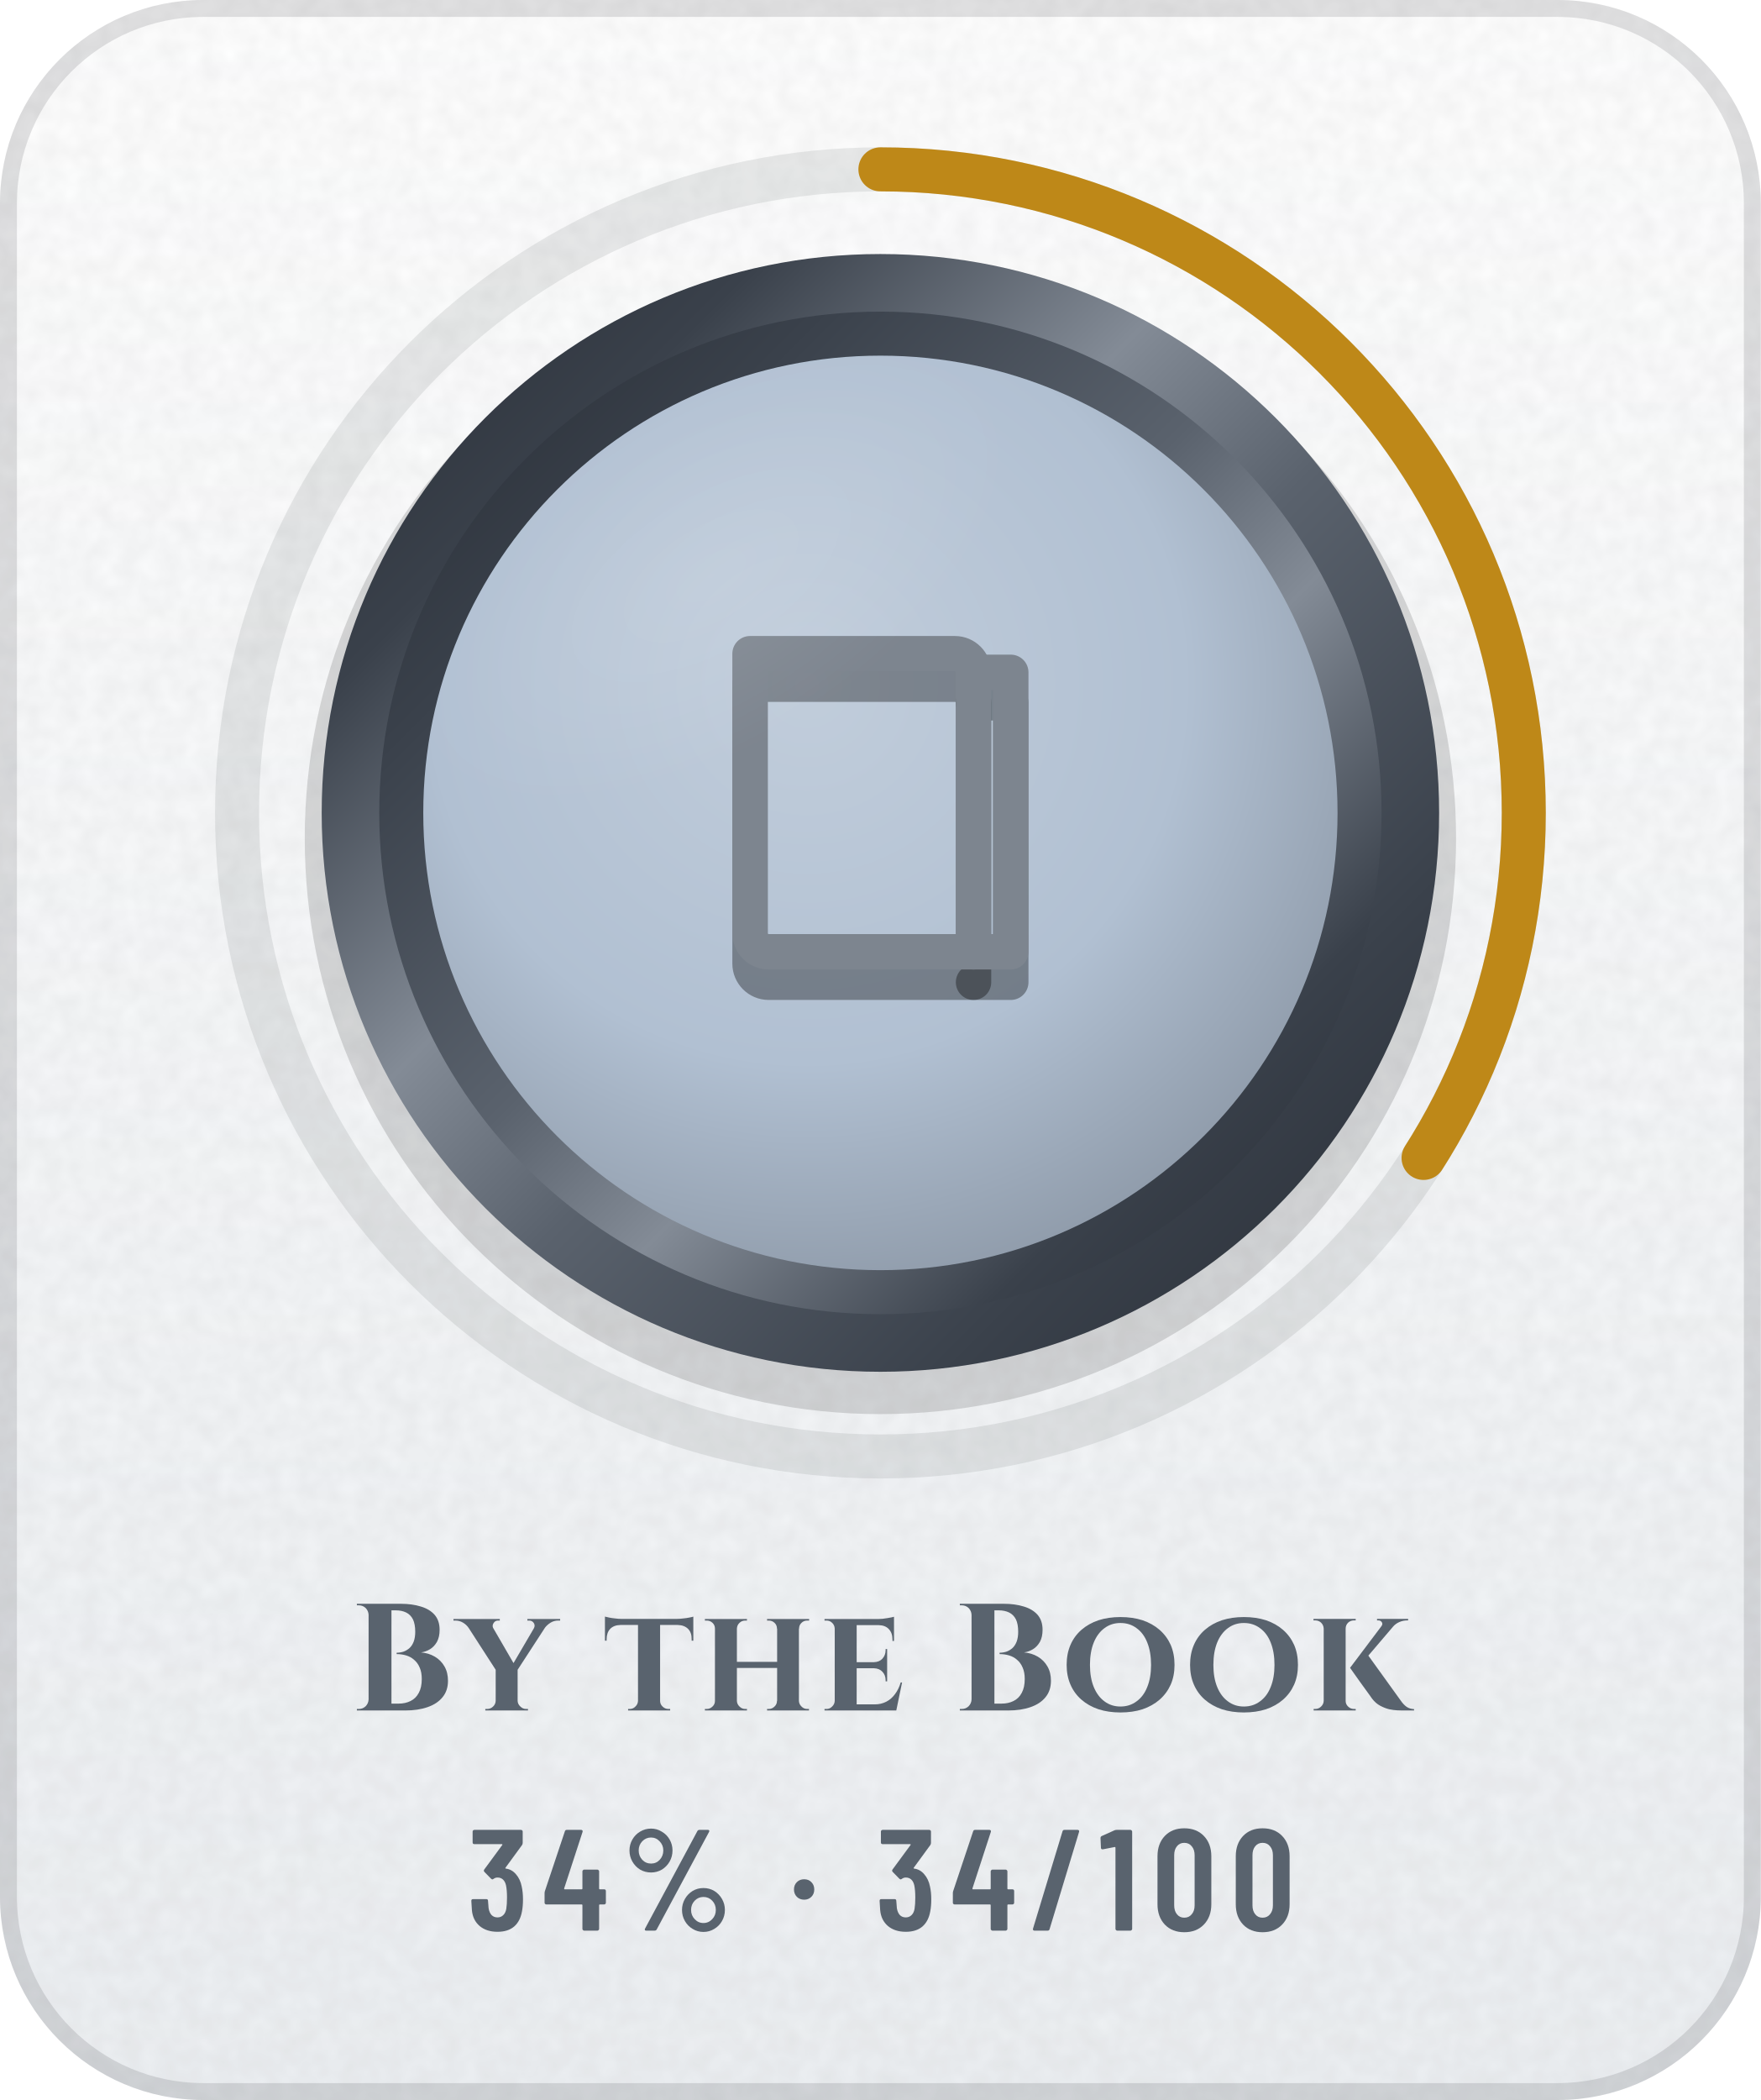
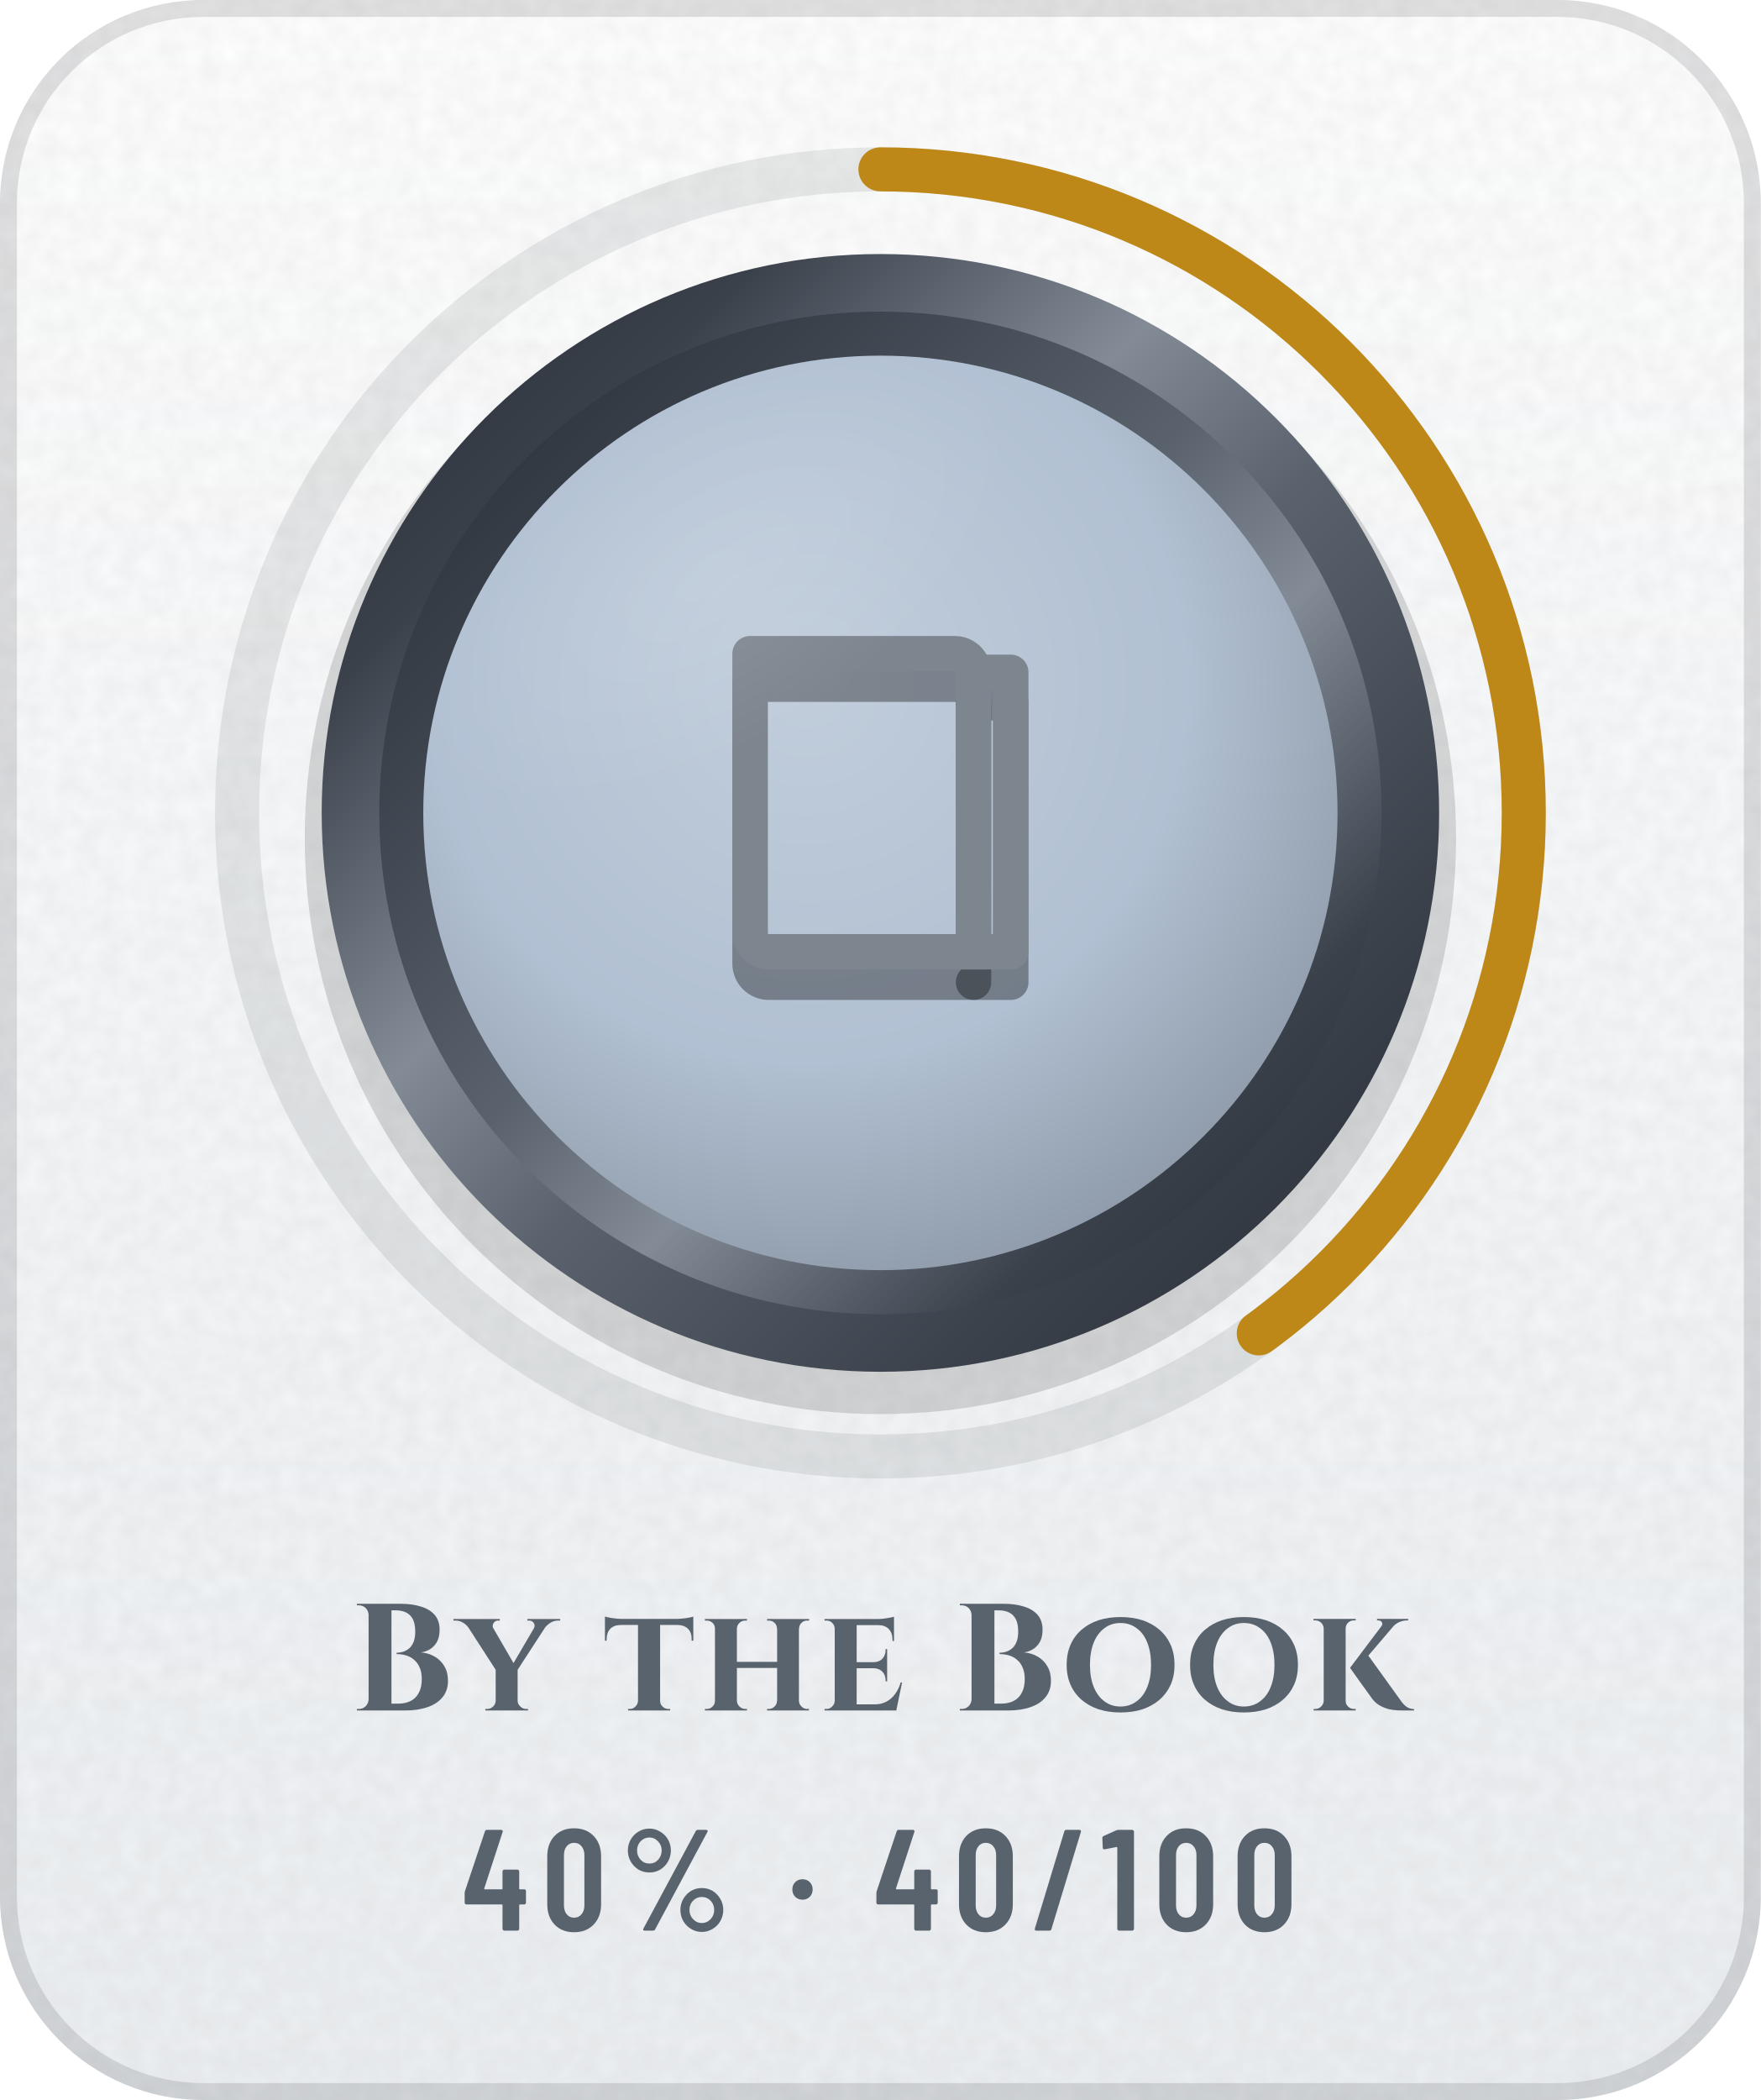
- <svg xmlns="http://www.w3.org/2000/svg" width="104" height="124" viewBox="0 0 104 124" role="img" aria-label="By the Book: 34% (34 of 100)">
+ <svg xmlns="http://www.w3.org/2000/svg" width="104" height="124" viewBox="0 0 104 124" role="img" aria-label="By the Book: 40% (40 of 100)">
  <defs>
    <linearGradient id="bg" x1="0" y1="0" x2="0" y2="1">
      <stop offset="0" stop-color="#FFFFFF" />
      <stop offset="1" stop-color="#EDF0F3" />
    </linearGradient>
    <clipPath id="card">
      <rect width="104" height="124" rx="12" />
    </clipPath>
    <filter id="grain" x="0" y="0" width="100%" height="100%">
      <feTurbulence type="fractalNoise" baseFrequency=".85" numOctaves="2" stitchTiles="stitch" />
      <feColorMatrix values="0 0 0 0 0 0 0 0 0 0 0 0 0 0 0 0 0 0 .05 0" />
    </filter>
    <radialGradient id="glow" cx=".5" cy=".5" r=".5">
      <stop offset="0" stop-color="#5A626D" stop-opacity="0" />
      <stop offset="1" stop-color="#5A626D" stop-opacity="0" />
    </radialGradient>
    <linearGradient id="mh" x1="0" y1="0" x2="1" y2="0">
      <stop offset="0" stop-color="#252A32" />
      <stop offset="0.2" stop-color="#3A414B" />
      <stop offset="0.4" stop-color="#838B96" />
      <stop offset="0.54" stop-color="#5A626D" />
      <stop offset="0.78" stop-color="#3A414B" />
      <stop offset="1" stop-color="#252A32" />
    </linearGradient>
    <linearGradient id="md" x1="0" y1="0" x2="1" y2="1">
      <stop offset="0" stop-color="#252A32" />
      <stop offset="0.2" stop-color="#3A414B" />
      <stop offset="0.4" stop-color="#838B96" />
      <stop offset="0.54" stop-color="#5A626D" />
      <stop offset="0.78" stop-color="#3A414B" />
      <stop offset="1" stop-color="#252A32" />
    </linearGradient>
    <linearGradient id="mdr" x1="1" y1="1" x2="0" y2="0">
      <stop offset="0" stop-color="#252A32" />
      <stop offset="0.2" stop-color="#3A414B" />
      <stop offset="0.4" stop-color="#838B96" />
      <stop offset="0.54" stop-color="#5A626D" />
      <stop offset="0.78" stop-color="#3A414B" />
      <stop offset="1" stop-color="#252A32" />
    </linearGradient>
    <linearGradient id="dia" x1="0" y1="0" x2="1" y2="0">
      <stop offset="0" stop-color="#2F7DD1" />
      <stop offset=".5" stop-color="#7B61E0" />
      <stop offset="1" stop-color="#C2449A" />
    </linearGradient>
    <linearGradient id="pb" x1="0" y1="0" x2="1" y2="0">
      <stop offset="0" stop-color="#8F5125" />
      <stop offset="1" stop-color="#CC8850" />
    </linearGradient>
    <linearGradient id="shg" x1="0" y1="0" x2="1" y2="0">
      <stop offset="0" stop-color="#FFFFFF" stop-opacity="0" />
      <stop offset=".5" stop-color="#FFFFFF" stop-opacity=".6" />
      <stop offset="1" stop-color="#FFFFFF" stop-opacity="0" />
    </linearGradient>
    <radialGradient id="en" cx=".42" cy=".36" r=".75">
      <stop offset="0" stop-color="#C1CDDB" />
      <stop offset=".55" stop-color="#B1C0D2" />
      <stop offset="1" stop-color="#85909E" />
    </radialGradient>
    <linearGradient id="ig" gradientUnits="userSpaceOnUse" x1="0" y1="34" x2="0" y2="62">
      <stop offset="0" stop-color="#7D858F" />
      <stop offset="1" stop-color="#4E5661" />
    </linearGradient>
    <radialGradient id="gl" cx=".5" cy=".5" r=".5">
      <stop offset="0" stop-color="#FFFFFF" stop-opacity=".45" />
      <stop offset="1" stop-color="#FFFFFF" stop-opacity="0" />
    </radialGradient>
    <clipPath id="fc">
      <circle cx="52" cy="48" r="27" />
    </clipPath>
  </defs>
  <g clip-path="url(#card)">
    <rect width="104" height="124" fill="url(#bg)" />
    <rect width="104" height="124" filter="url(#grain)" />
  </g>
  <rect x=".5" y=".5" width="103" height="123" rx="11.5" fill="none" stroke="#1F2328" stroke-opacity=".13" />
  <circle cx="52" cy="48" r="48" fill="url(#glow)" />
  <circle cx="52" cy="48" r="38" fill="none" stroke="#1F2328" stroke-opacity=".09" stroke-width="2.6" />
-   <circle cx="52" cy="48" r="38" fill="none" stroke="#BE8818" stroke-width="2.6" stroke-linecap="round" stroke-dasharray="81.2 238.8" transform="rotate(-90 52 48)" />
+   <circle cx="52" cy="48" r="38" fill="none" stroke="#BE8818" stroke-width="2.6" stroke-linecap="round" stroke-dasharray="95.5 238.8" transform="rotate(-90 52 48)" />
  <circle cx="52" cy="49.5" r="34" fill="#000000" fill-opacity=".14" />
  <circle cx="52" cy="48" r="33" fill="url(#md)" />
  <circle cx="52" cy="48" r="29.6" fill="url(#mdr)" />
  <circle cx="52" cy="48" r="27" fill="url(#en)" />
  <g transform="translate(38.8 36) scale(1.1)" fill="none" stroke="#000000" stroke-width="1.9" stroke-linecap="round" stroke-linejoin="round" stroke-opacity=".35">
    <path d="M5 4h11a1 1 0 0 1 1 1v15H6a1 1 0 0 1-1-1z" />
    <path d="M17 5h2v15h-2" />
  </g>
  <g transform="translate(38.8 34.2) scale(1.1)" fill="none" stroke="url(#ig)" stroke-width="1.9" stroke-linecap="round" stroke-linejoin="round">
    <path d="M5 4h11a1 1 0 0 1 1 1v15H6a1 1 0 0 1-1-1z" />
    <path d="M17 5h2v15h-2" />
  </g>
  <g clip-path="url(#fc)">
    <ellipse cx="42" cy="34" rx="20" ry="10" transform="rotate(-32 42 34)" fill="url(#gl)" opacity=".25" />
  </g>
  <g transform="translate(20.7 101) scale(0.009 -0.009)" fill="#59636E">
    <use href="#s66" x="0" />
    <use href="#s121" x="707" />
    <use href="#s116" x="1660" />
    <use href="#s104" x="2292" />
    <use href="#s101" x="3077" />
    <use href="#s66" x="3957" />
    <use href="#s111" x="4665" />
    <use href="#s111" x="5475" />
    <use href="#s107" x="6285" />
  </g>
-   <g transform="translate(27.6 114) scale(0.0085 -0.0085)" fill="#59636E">
-     <use href="#m51" x="0" />
-     <use href="#m52" x="520" />
-     <use href="#m37" x="1073" />
-     <use href="#m183" x="2233" />
-     <use href="#m51" x="2837" />
-     <use href="#m52" x="3357" />
-     <use href="#m47" x="3910" />
-     <use href="#m49" x="4390" />
-     <use href="#m48" x="4758" />
-     <use href="#m48" x="5302" />
+   <g transform="translate(27.3 114) scale(0.0085 -0.0085)" fill="#59636E">
+     <use href="#m52" x="0" />
+     <use href="#m48" x="553" />
+     <use href="#m37" x="1097" />
+     <use href="#m183" x="2257" />
+     <use href="#m52" x="2861" />
+     <use href="#m48" x="3414" />
+     <use href="#m47" x="3958" />
+     <use href="#m49" x="4438" />
+     <use href="#m48" x="4806" />
+     <use href="#m48" x="5350" />
  </g>
  <defs>
    <path id="m37" d="M54 557Q54 598 74 633Q94 668 128 688Q163 709 204 709Q244 709 278 688Q313 668 333 633Q353 598 353 557Q353 515 333 480Q313 445 279 424Q245 404 204 404Q163 404 128 424Q94 445 74 480Q54 515 54 557ZM162 14 526 692Q530 700 541 700H599Q606 700 608 696Q610 692 607 686L243 8Q239 0 228 0H170Q163 0 161 4Q159 8 162 14ZM289 557Q289 594 264 620Q239 647 204 647Q168 647 143 621Q118 595 118 557Q118 519 143 492Q168 466 204 466Q240 466 264 492Q289 519 289 557ZM419 144Q419 185 439 220Q459 255 493 276Q527 296 568 296Q609 296 643 276Q677 255 697 220Q717 185 717 144Q717 102 697 67Q677 32 643 12Q609 -9 568 -9Q527 -9 493 12Q459 32 439 67Q419 102 419 144ZM654 144Q654 182 629 208Q604 234 568 234Q532 234 507 208Q482 182 482 144Q482 106 507 80Q532 53 568 53Q604 53 629 80Q654 106 654 144Z" />
    <path id="m47" d="M21 14 226 690Q229 700 239 700H331Q337 700 340 696Q343 692 341 686L136 10Q133 0 123 0H31Q25 0 22 4Q19 8 21 14Z" />
    <path id="m48" d="M38 183V517Q38 604 89 658Q140 711 224 711Q309 711 360 658Q412 604 412 517V183Q412 96 360 42Q309 -11 224 -11Q140 -11 89 42Q38 96 38 183ZM296 176V524Q296 563 276 586Q257 610 224 610Q192 610 173 586Q154 563 154 524V176Q154 137 173 114Q192 90 224 90Q257 90 276 114Q296 137 296 176Z" />
    <path id="m49" d="M122 700H218Q223 700 226 696Q230 693 230 688V12Q230 7 226 4Q223 0 218 0H126Q121 0 118 4Q114 7 114 12V576Q114 578 112 580Q111 582 109 581L27 565H24Q13 565 13 576L10 643Q10 653 18 657L107 697Q114 700 122 700Z" />
-     <path id="m51" d="M387 218Q387 169 380 134Q368 66 326 29Q283 -8 210 -8Q134 -8 86 32Q38 73 32 143Q30 165 28 207Q28 219 40 219H132Q144 219 144 207Q146 173 148 156Q153 125 169 108Q185 92 210 92Q234 92 250 108Q266 123 271 152Q276 182 276 230Q276 281 269 315Q263 341 248 355Q233 369 210 369Q195 369 183 360Q177 356 174 356Q172 356 166 360L119 408Q115 412 115 417Q115 421 118 425L243 595Q245 597 244 599Q242 601 239 601H49Q44 601 40 604Q37 608 37 613V688Q37 693 40 696Q44 700 49 700H373Q378 700 382 696Q385 693 385 688V609Q385 602 380 594L266 438Q262 432 268 431Q309 426 338 392Q368 358 378 307Q387 267 387 218Z" />
    <path id="m52" d="M443 275V194Q443 189 440 186Q436 182 431 182H401Q396 182 396 177V12Q396 7 392 4Q389 0 384 0H292Q287 0 284 4Q280 7 280 12V177Q280 182 275 182H29Q24 182 20 186Q17 189 17 194V259Q17 268 19 274L158 690Q161 700 171 700H271Q277 700 280 696Q283 693 281 686L153 293Q152 287 157 287H275Q280 287 280 292V412Q280 417 284 420Q287 424 292 424H384Q389 424 392 420Q396 417 396 412V292Q396 287 401 287H431Q436 287 440 284Q443 280 443 275Z" />
    <path id="m183" d="M37 286Q37 317 57 337Q77 357 108 357Q139 357 158 337Q178 317 178 286Q178 255 158 235Q138 215 108 215Q77 215 57 235Q37 255 37 286Z" />
    <path id="s66" d="M119 73V627Q118 653 100 672Q81 690 55 690H42V700H331Q404 700 462 682Q519 665 552 628Q585 590 585 529Q585 483 568 451Q550 419 522 402Q494 385 463 381Q513 377 554 353Q594 329 617 289Q640 249 640 195Q640 131 605 88Q570 44 506 22Q443 0 359 0H42V10H55Q81 10 100 28Q118 47 119 73ZM269 657V45H315Q360 45 394 62Q429 79 448 115Q468 151 468 207Q468 251 454 282Q441 313 418 332Q396 352 366 361Q336 370 303 370V379Q326 379 348 386Q370 394 388 410Q405 426 415 452Q425 479 425 516Q425 567 410 598Q394 629 365 643Q336 657 298 657Z" />
    <path id="s101" d="M543 184 505 0H34V10H47Q69 10 84 26Q100 41 101 63V537Q100 560 84 575Q69 590 47 590H34V600H385Q414 600 446 606Q478 611 490 615V456H480V465Q480 509 456 534Q433 559 389 560H245V317H359Q394 318 414 340Q435 363 435 396V403H445V191H435V199Q435 232 414 254Q394 276 359 277H245V40H363Q406 40 440 58Q473 75 497 108Q521 140 534 184Z" />
    <path id="s104" d="M100 63V537Q100 560 84 575Q68 590 46 590H34V600H310V590H299Q277 590 261 575Q245 560 244 537V319H508V537H507Q507 560 491 575Q475 590 453 590H442V600H718V590H706Q683 590 668 575Q652 560 652 537H651V63Q652 41 668 26Q683 10 706 10H717V0H442V10H453Q475 10 491 26Q507 41 507 63H508V279H244V63Q245 41 261 26Q277 10 299 10H310V0H34V10H46Q68 10 84 26Q100 41 100 63Z" />
    <path id="s107" d="M102 63V537Q101 560 85 576Q69 591 46 591H35V601H312V591H301Q278 591 262 576Q246 560 246 537V63Q246 41 262 26Q278 10 301 10H312V0H36V10H46Q69 10 85 26Q101 41 102 63ZM656 601V591H652Q623 591 598 580Q573 569 557 550L395 360L606 67Q625 39 646 24Q667 10 695 9V0H618Q608 0 585 1Q562 2 532 8Q503 15 473 31Q443 47 420 77Q415 84 403 101Q391 118 374 141Q358 164 340 188Q323 212 308 233Q293 254 284 267L275 280L480 552Q491 566 484 578Q477 591 460 591H452V601Z" />
    <path id="s111" d="M388 613Q468 613 533 592Q598 570 645 529Q692 488 718 430Q743 372 743 299Q743 227 718 170Q692 112 645 71Q598 30 533 8Q468 -13 388 -13Q309 -13 244 8Q179 30 132 71Q85 112 60 170Q35 227 35 299Q35 372 60 430Q85 488 132 529Q179 570 244 592Q309 613 388 613ZM388 26Q449 26 494 60Q540 93 564 154Q589 215 589 299Q589 384 564 446Q540 507 494 540Q449 574 388 574Q328 574 283 540Q238 507 213 446Q188 384 188 299Q188 215 213 154Q238 93 283 60Q328 26 388 26Z" />
    <path id="s116" d="M590 616V458H579V467Q580 510 556 535Q531 560 488 561H372V63Q372 41 388 26Q404 10 427 10H438V0H162V10H173Q195 10 210 26Q226 41 227 63V561H112Q68 560 44 535Q21 510 21 467V458H10V616Q19 614 36 610Q54 606 76 604Q97 601 115 601H484Q503 601 525 604Q547 606 565 610Q583 613 590 616Z" />
    <path id="s121" d="M496 538Q507 557 496 574Q485 590 466 590H454V600H669V590H656Q629 590 606 576Q584 562 570 544L390 267V63Q391 41 408 26Q424 10 446 10H458V0H178V10H190Q213 10 229 26Q245 41 246 63V267L69 541Q55 562 32 576Q9 590 -19 590H-31V600H273V590H262Q242 590 232 573Q222 558 229 542L363 311L496 538Z" />
  </defs>
</svg>
